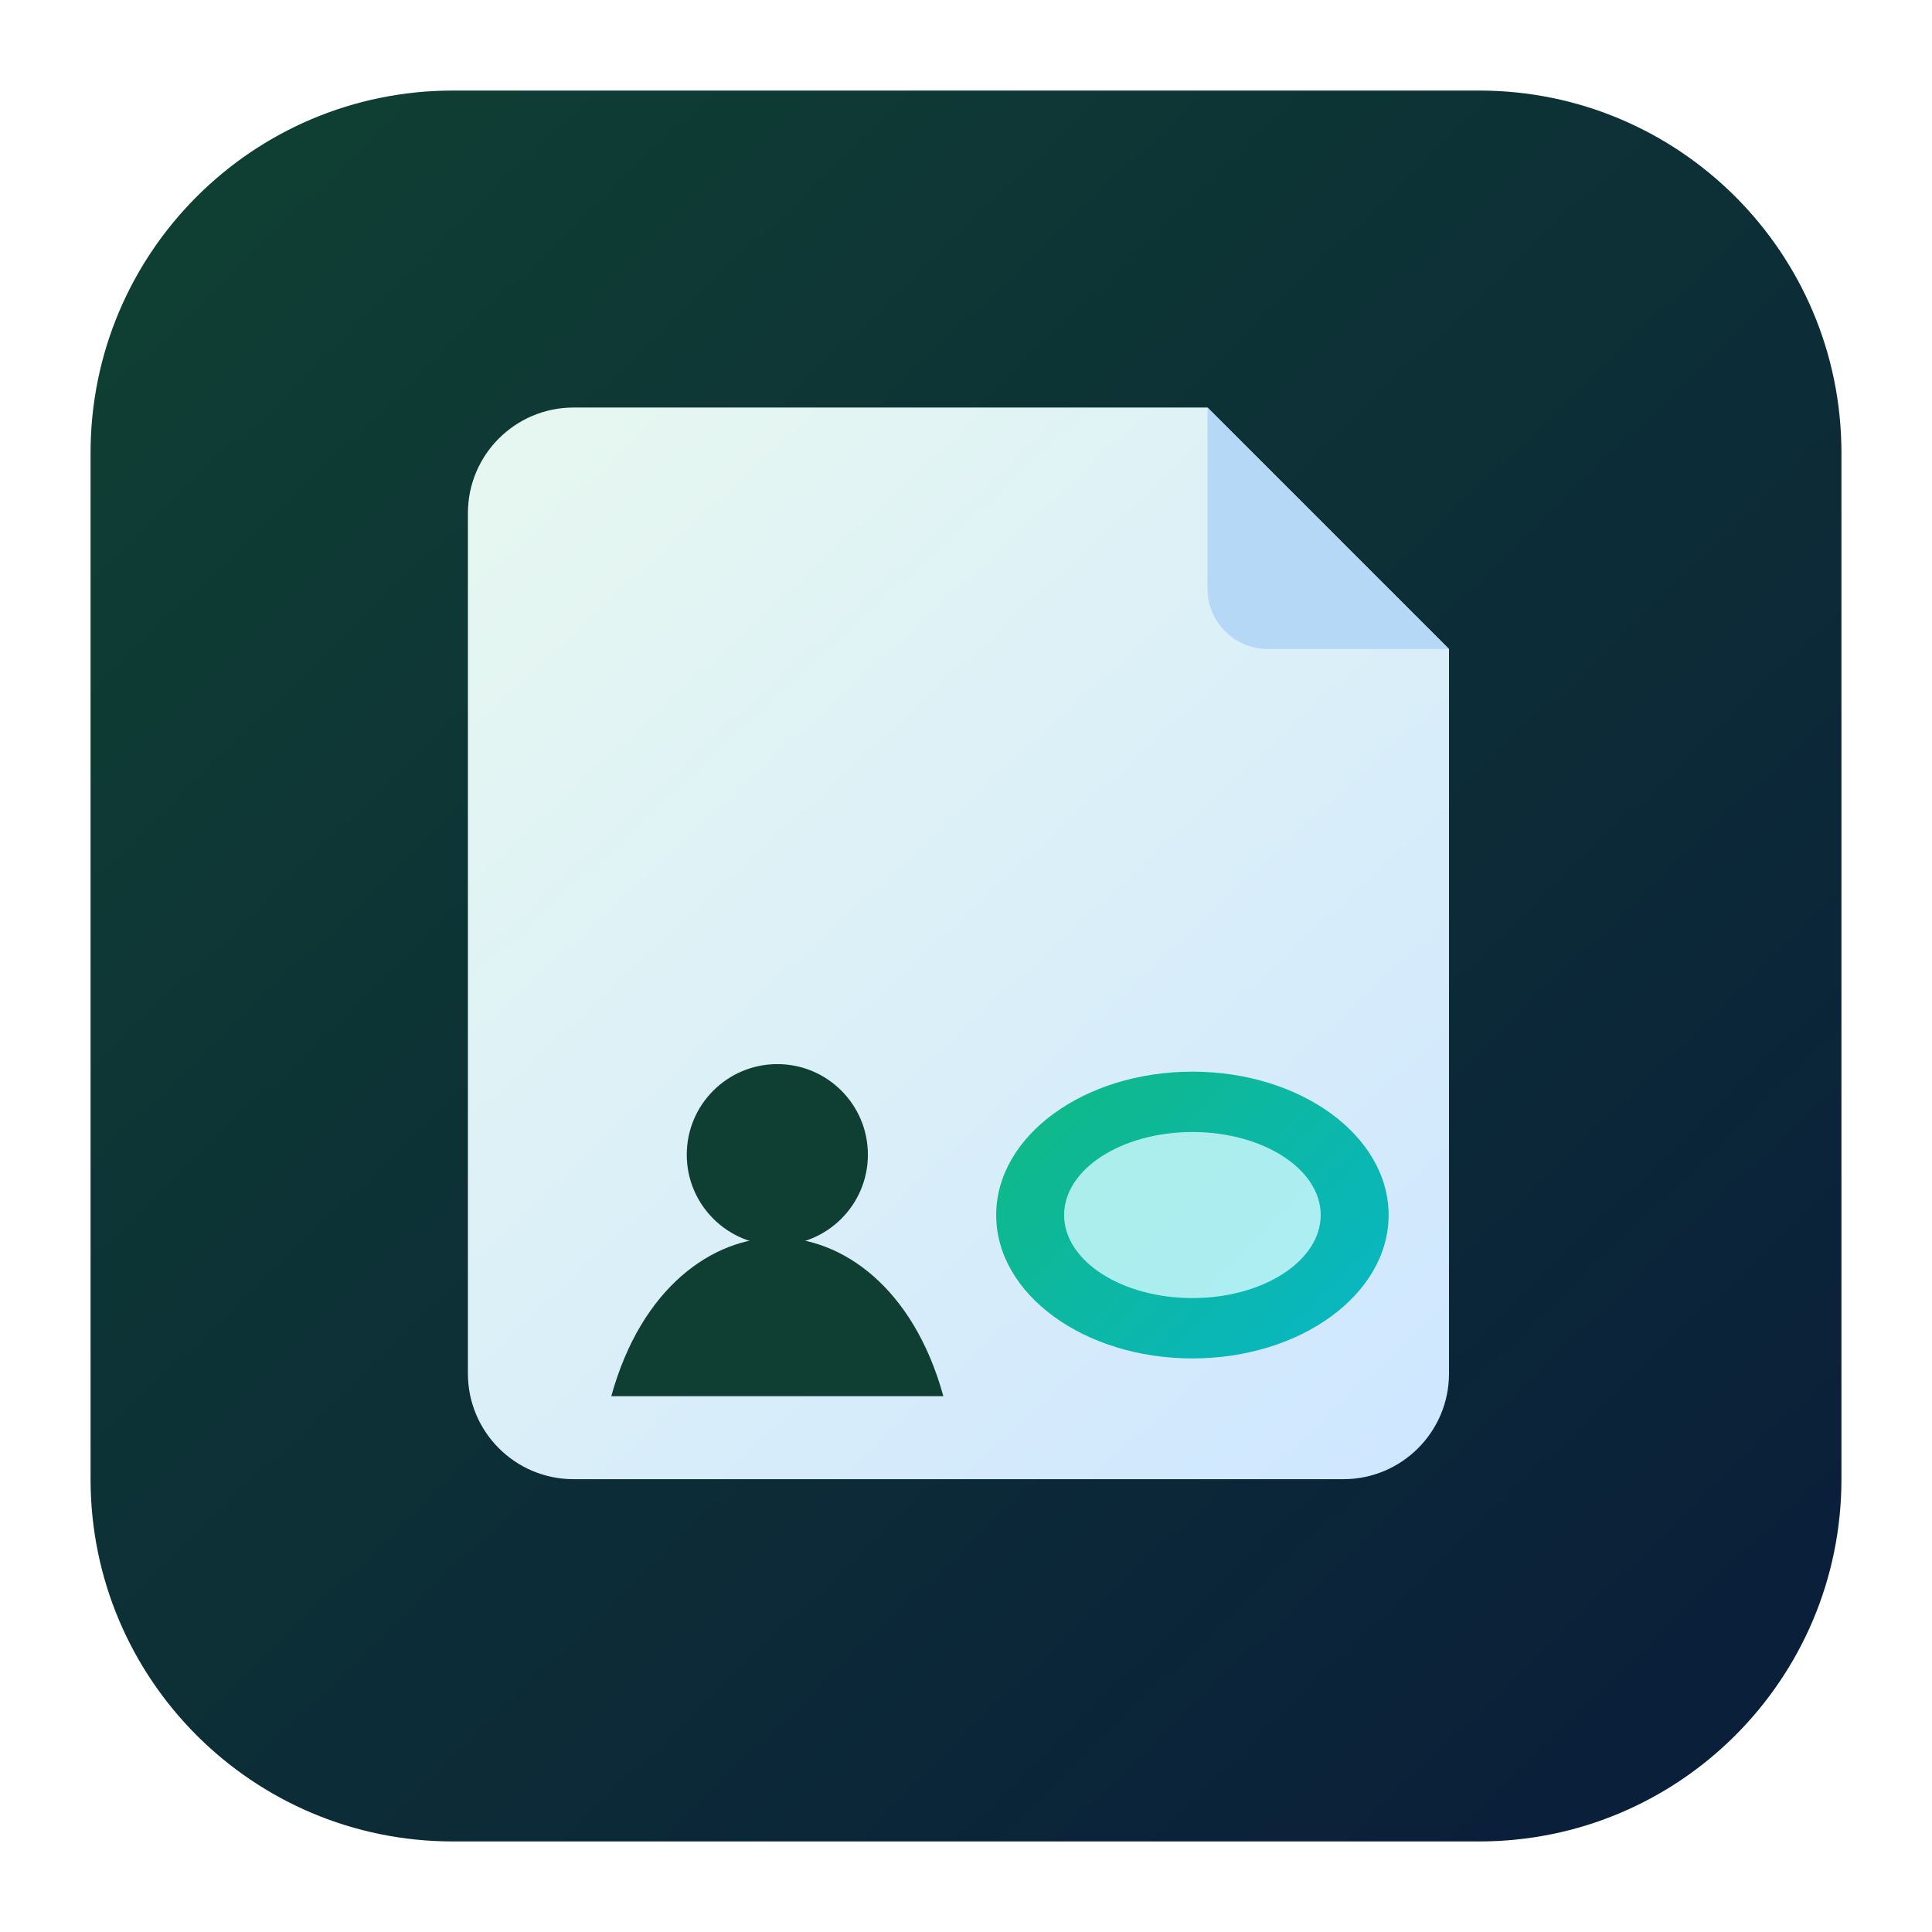
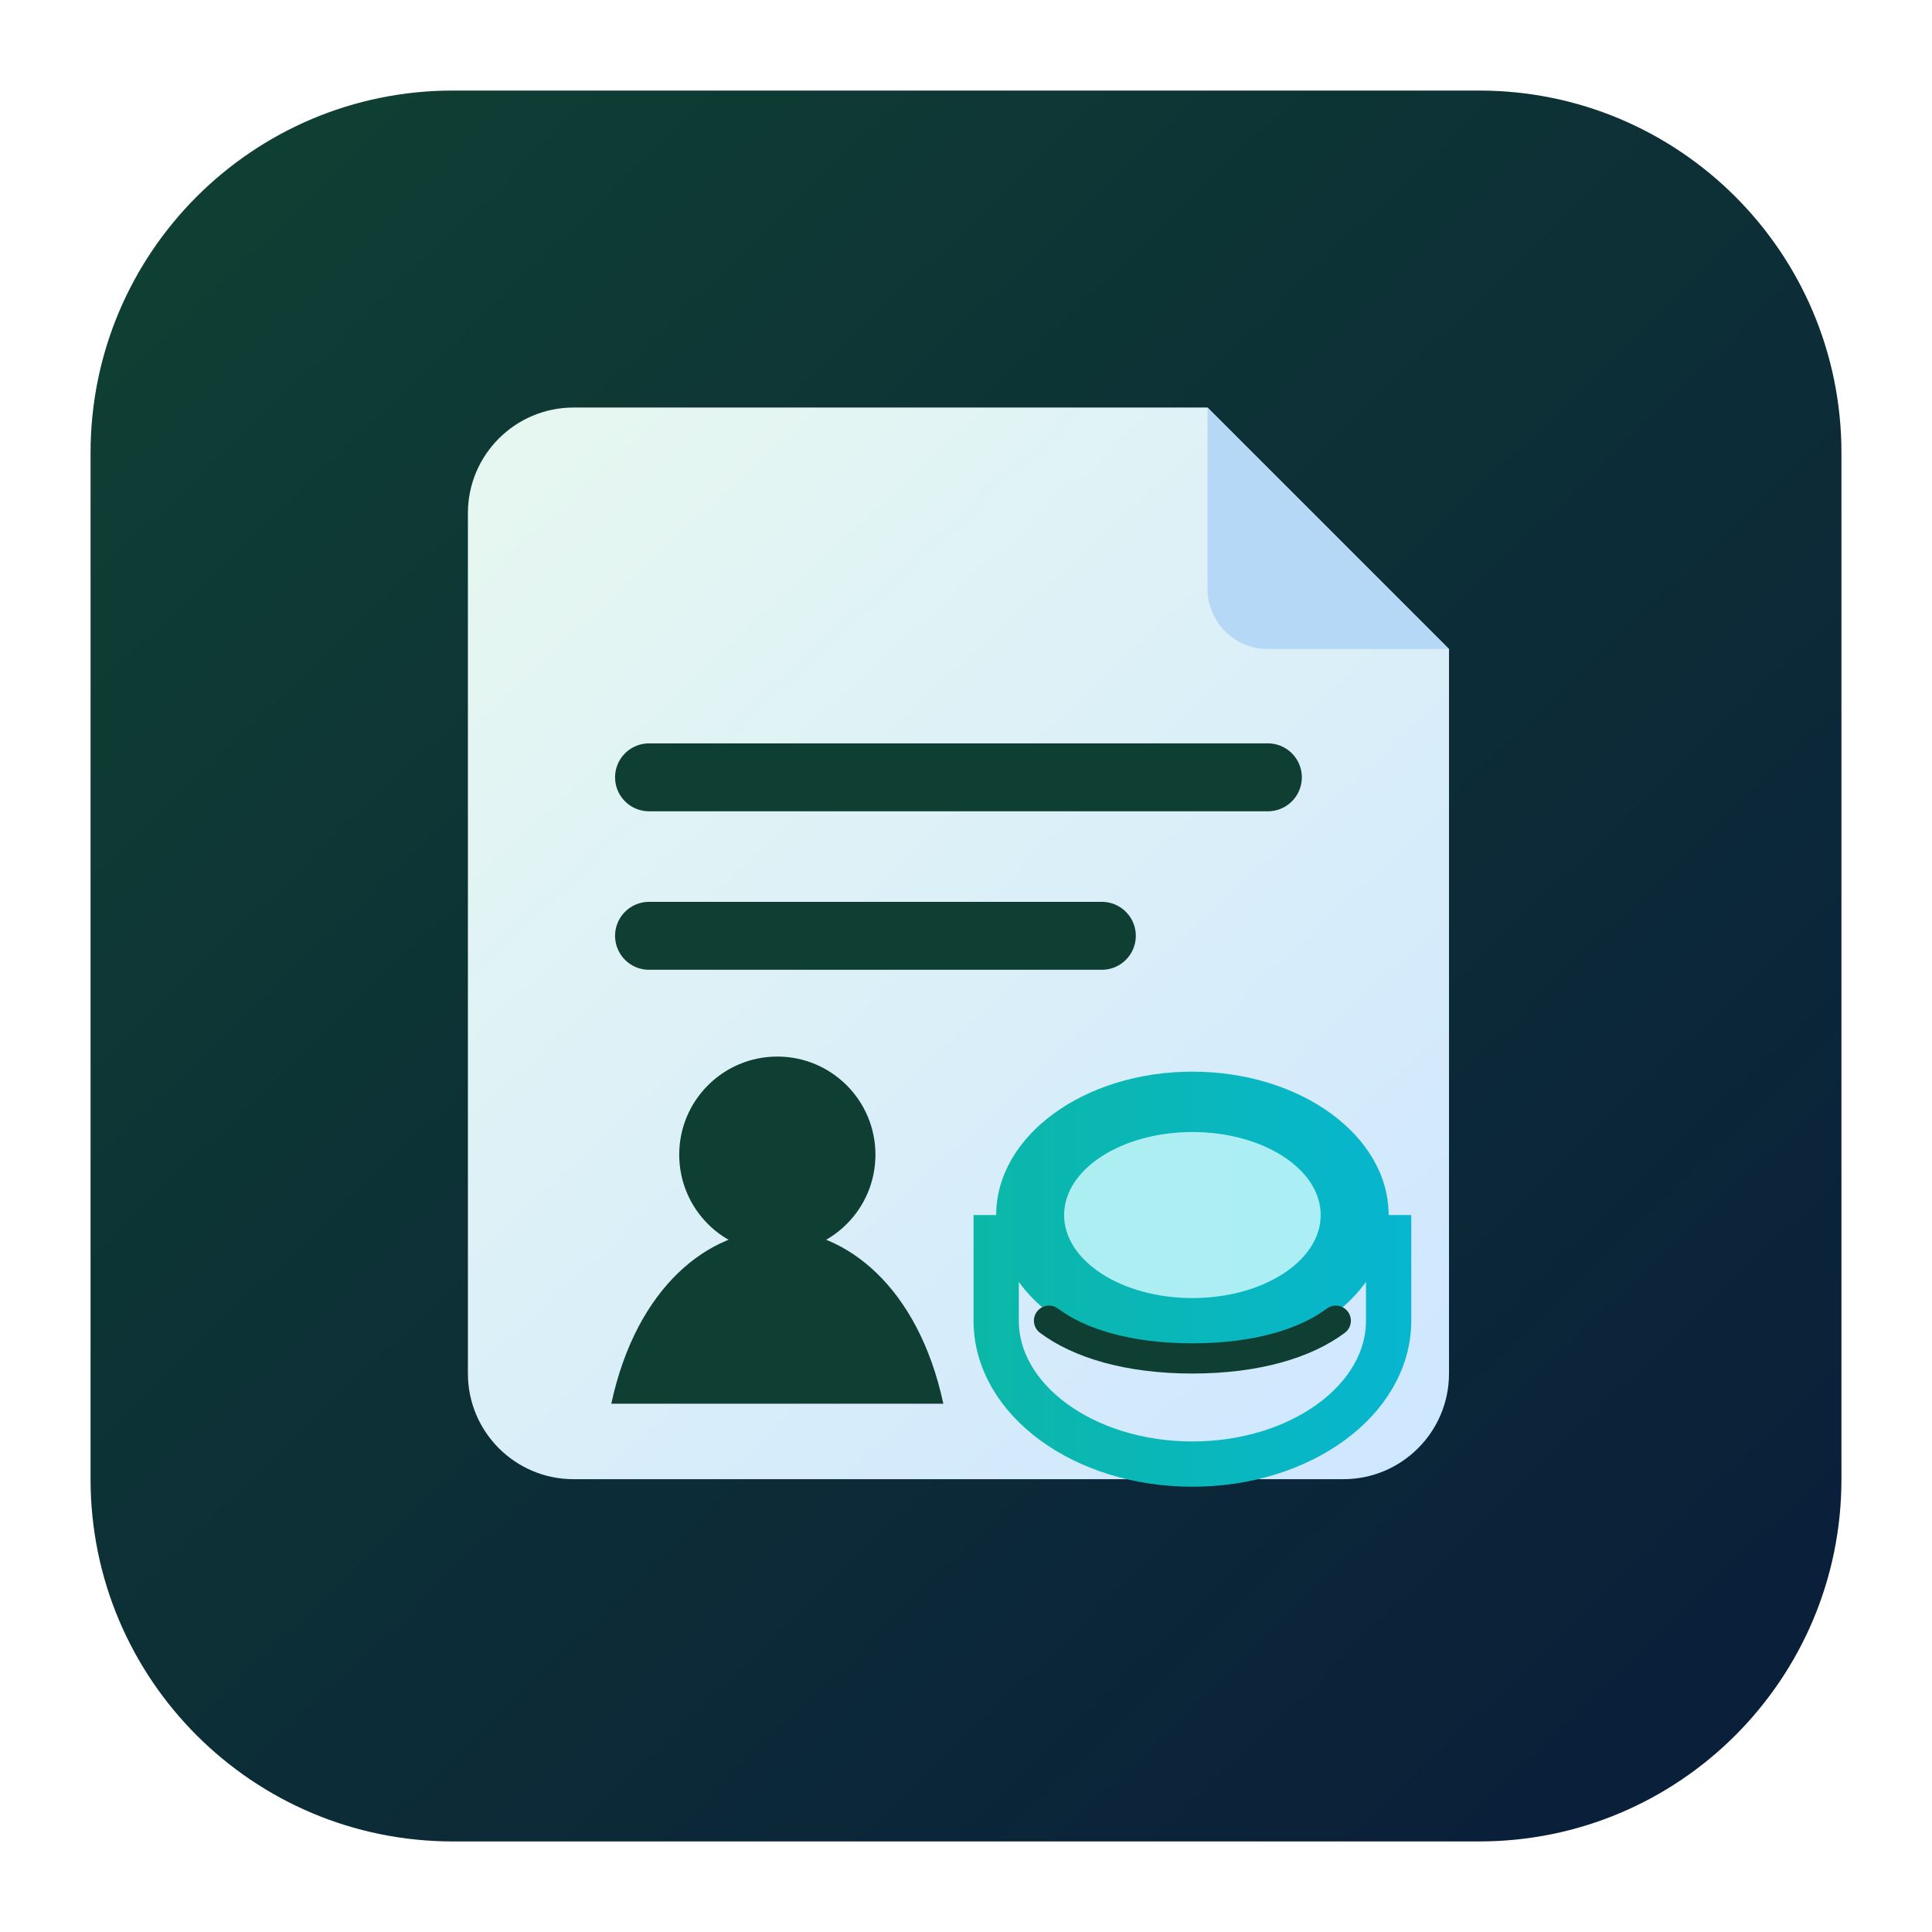
- <svg xmlns="http://www.w3.org/2000/svg" width="64" height="64" viewBox="0 0 512 512" fill="none">
+ <svg xmlns="http://www.w3.org/2000/svg" width="512" height="512" viewBox="0 0 512 512" fill="none">
  <defs>
    <linearGradient id="bg" x1="54" y1="42" x2="466" y2="470" gradientUnits="userSpaceOnUse">
      <stop stop-color="#0F3F33" />
      <stop offset="1" stop-color="#0A1E3A" />
    </linearGradient>
    <linearGradient id="doc" x1="150" y1="118" x2="386" y2="374" gradientUnits="userSpaceOnUse">
      <stop stop-color="#E6F7F1" />
      <stop offset="1" stop-color="#CFE7FF" />
    </linearGradient>
-     <linearGradient id="accent" x1="264" y1="284" x2="368" y2="388" gradientUnits="userSpaceOnUse">
+     <linearGradient id="accent" x1="150" y1="300" x2="386" y2="300" gradientUnits="userSpaceOnUse">
      <stop stop-color="#10B981" />
      <stop offset="1" stop-color="#06B6D4" />
    </linearGradient>
  </defs>
  <rect x="24" y="24" width="464" height="464" rx="96" fill="url(#bg)" />
  <path d="M152 108H320L384 172V364C384 379.464 371.464 392 356 392H152C136.536 392 124 379.464 124 364V136C124 120.536 136.536 108 152 108Z" fill="url(#doc)" />
  <path d="M320 108V156C320 164.837 327.163 172 336 172H384L320 108Z" fill="#B6D8F7" />
-   <circle cx="206" cy="306" r="24" fill="#0F3F33" />
-   <path d="M162 370C170 341 189 328 206 328C223 328 242 341 250 370" fill="#0F3F33" />
+   <path d="M172 206H336" stroke="#0F3F33" stroke-width="18" stroke-linecap="round" />
+   <path d="M172 248H292" stroke="#0F3F33" stroke-width="18" stroke-linecap="round" />
+   <circle cx="206" cy="306" r="26" fill="#0F3F33" />
+   <path d="M162 372C168.7 340.9 187.9 326 206 326C224.1 326 243.3 340.9 250 372" fill="#0F3F33" />
  <ellipse cx="316" cy="322" rx="52" ry="38" fill="url(#accent)" />
  <ellipse cx="316" cy="322" rx="34" ry="22" fill="#CFFAFE" fill-opacity="0.82" />
+   <path d="M264 322V350C264 370.986 287.281 388 316 388C344.719 388 368 370.986 368 350V322" stroke="url(#accent)" stroke-width="12" />
+   <path d="M278 350C286 356 299 360 316 360C333 360 346 356 354 350" stroke="#0F3F33" stroke-width="8" stroke-linecap="round" />
</svg>
